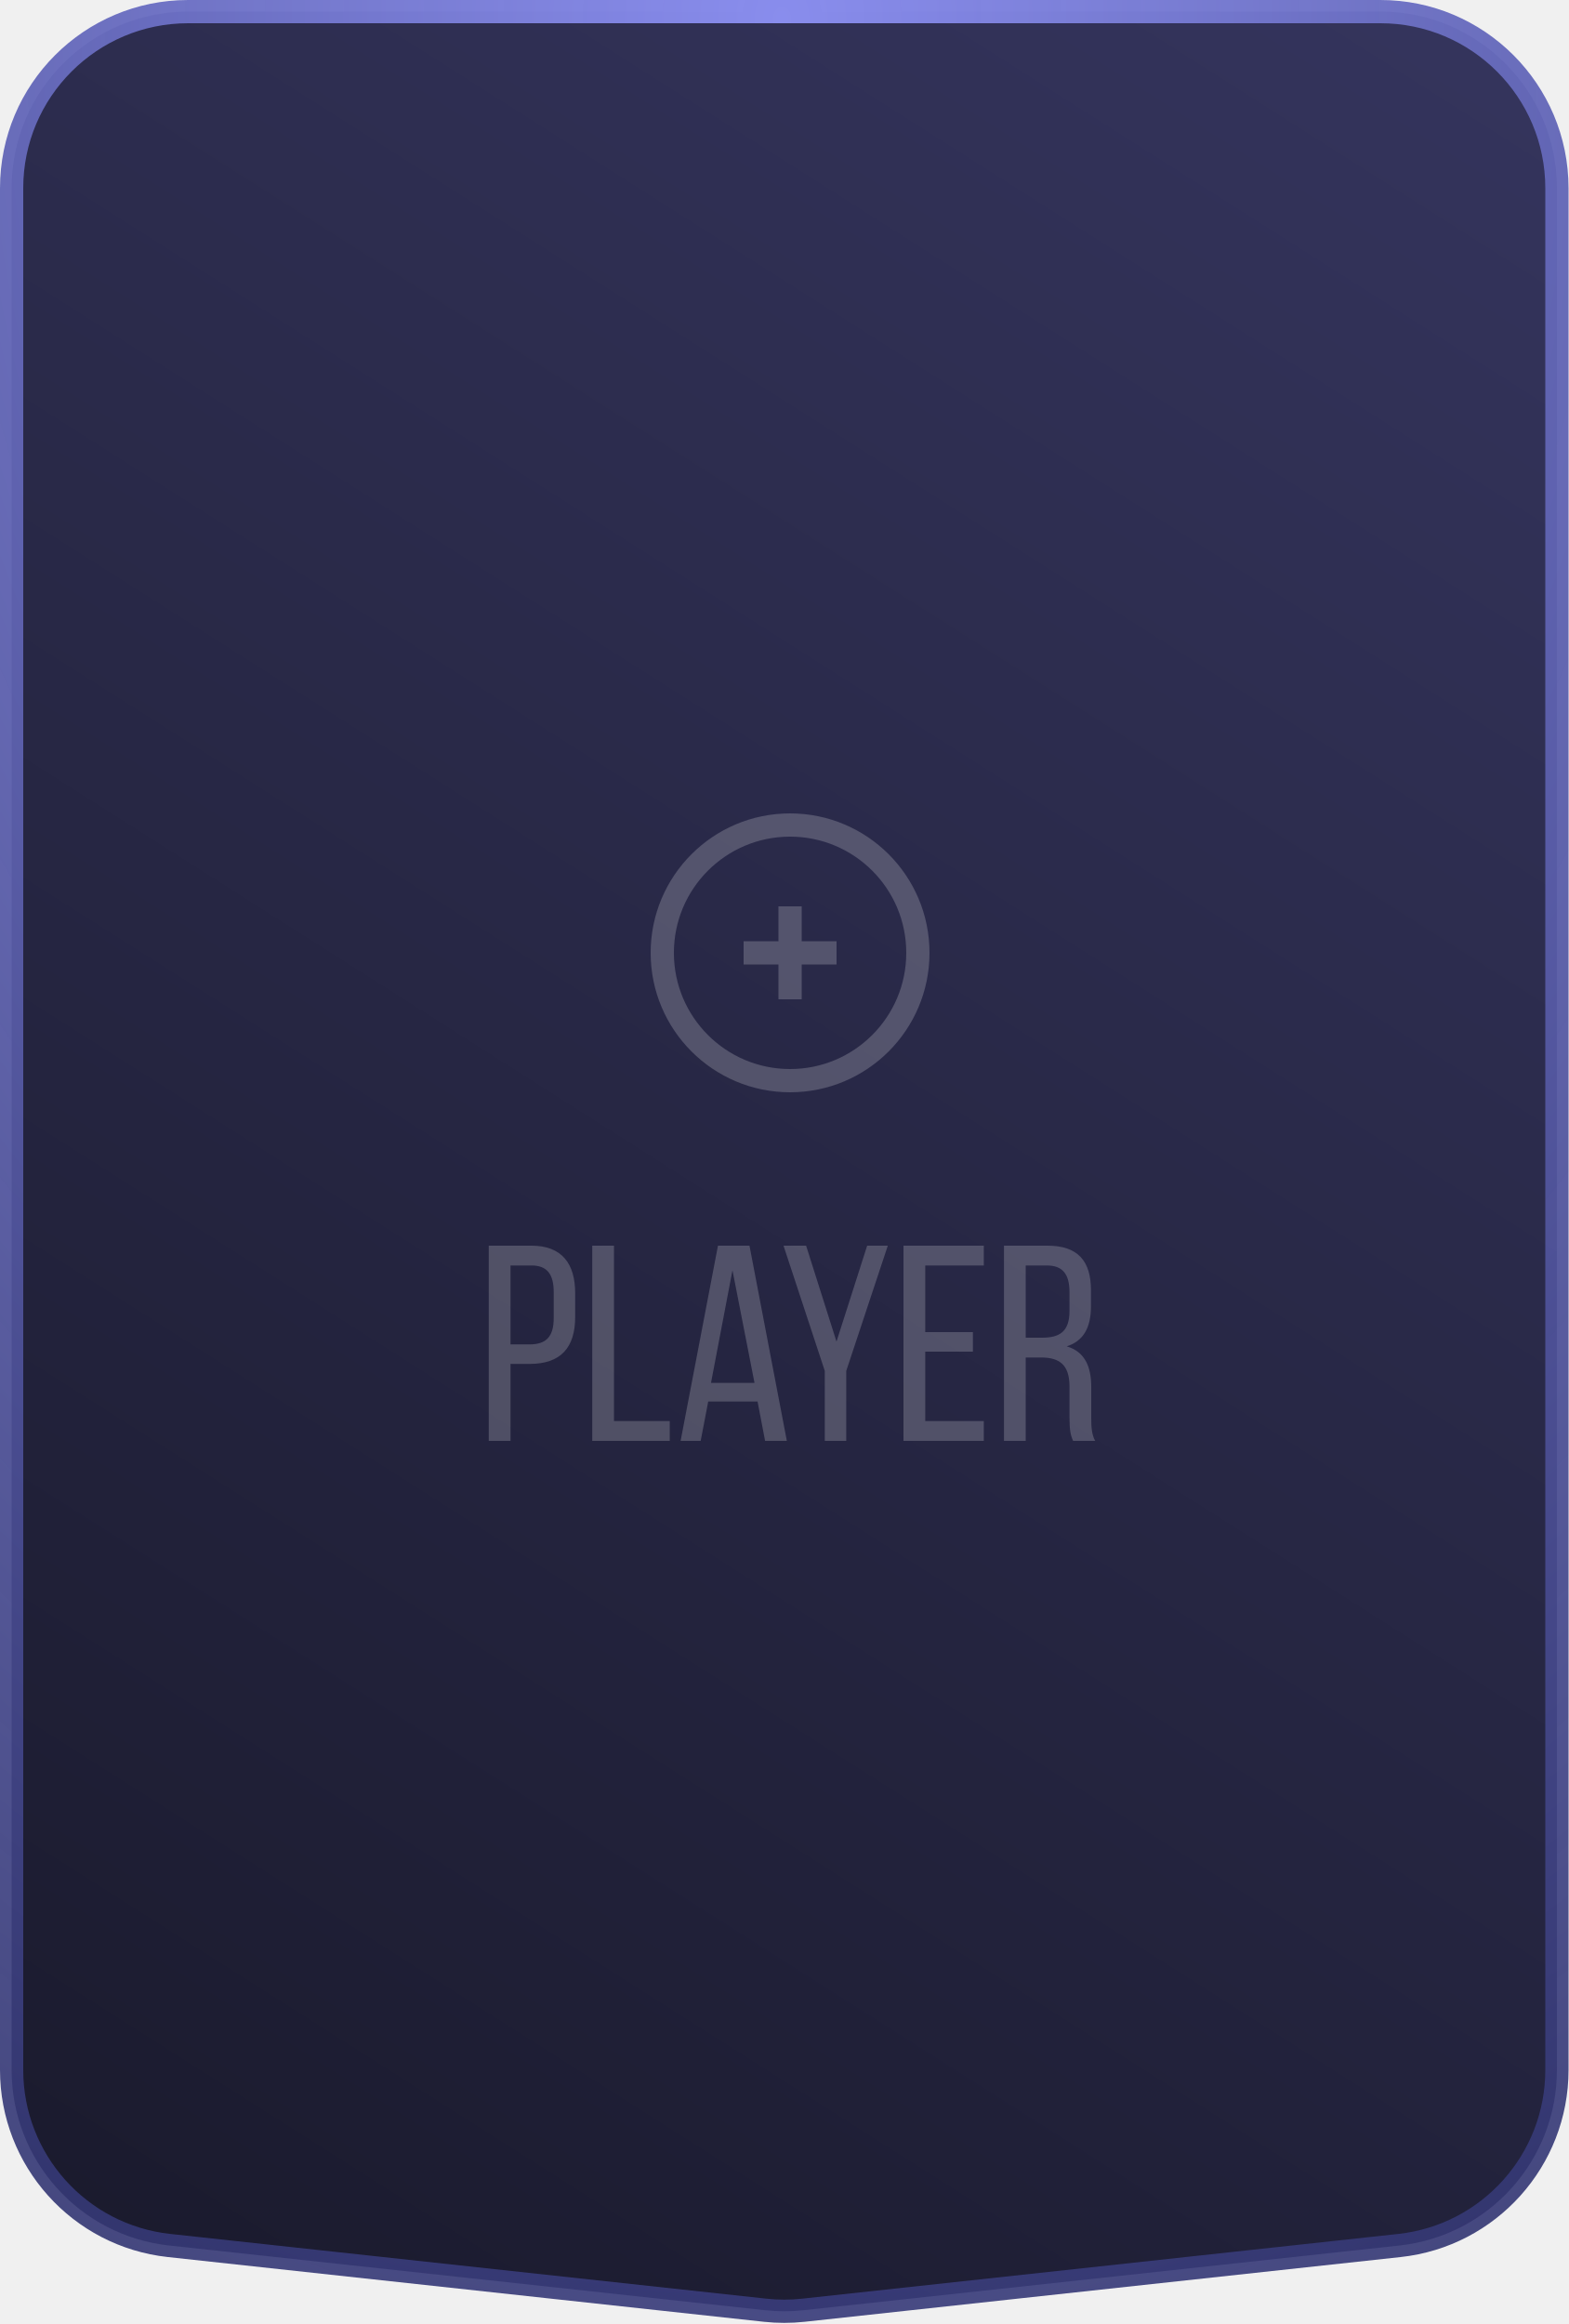
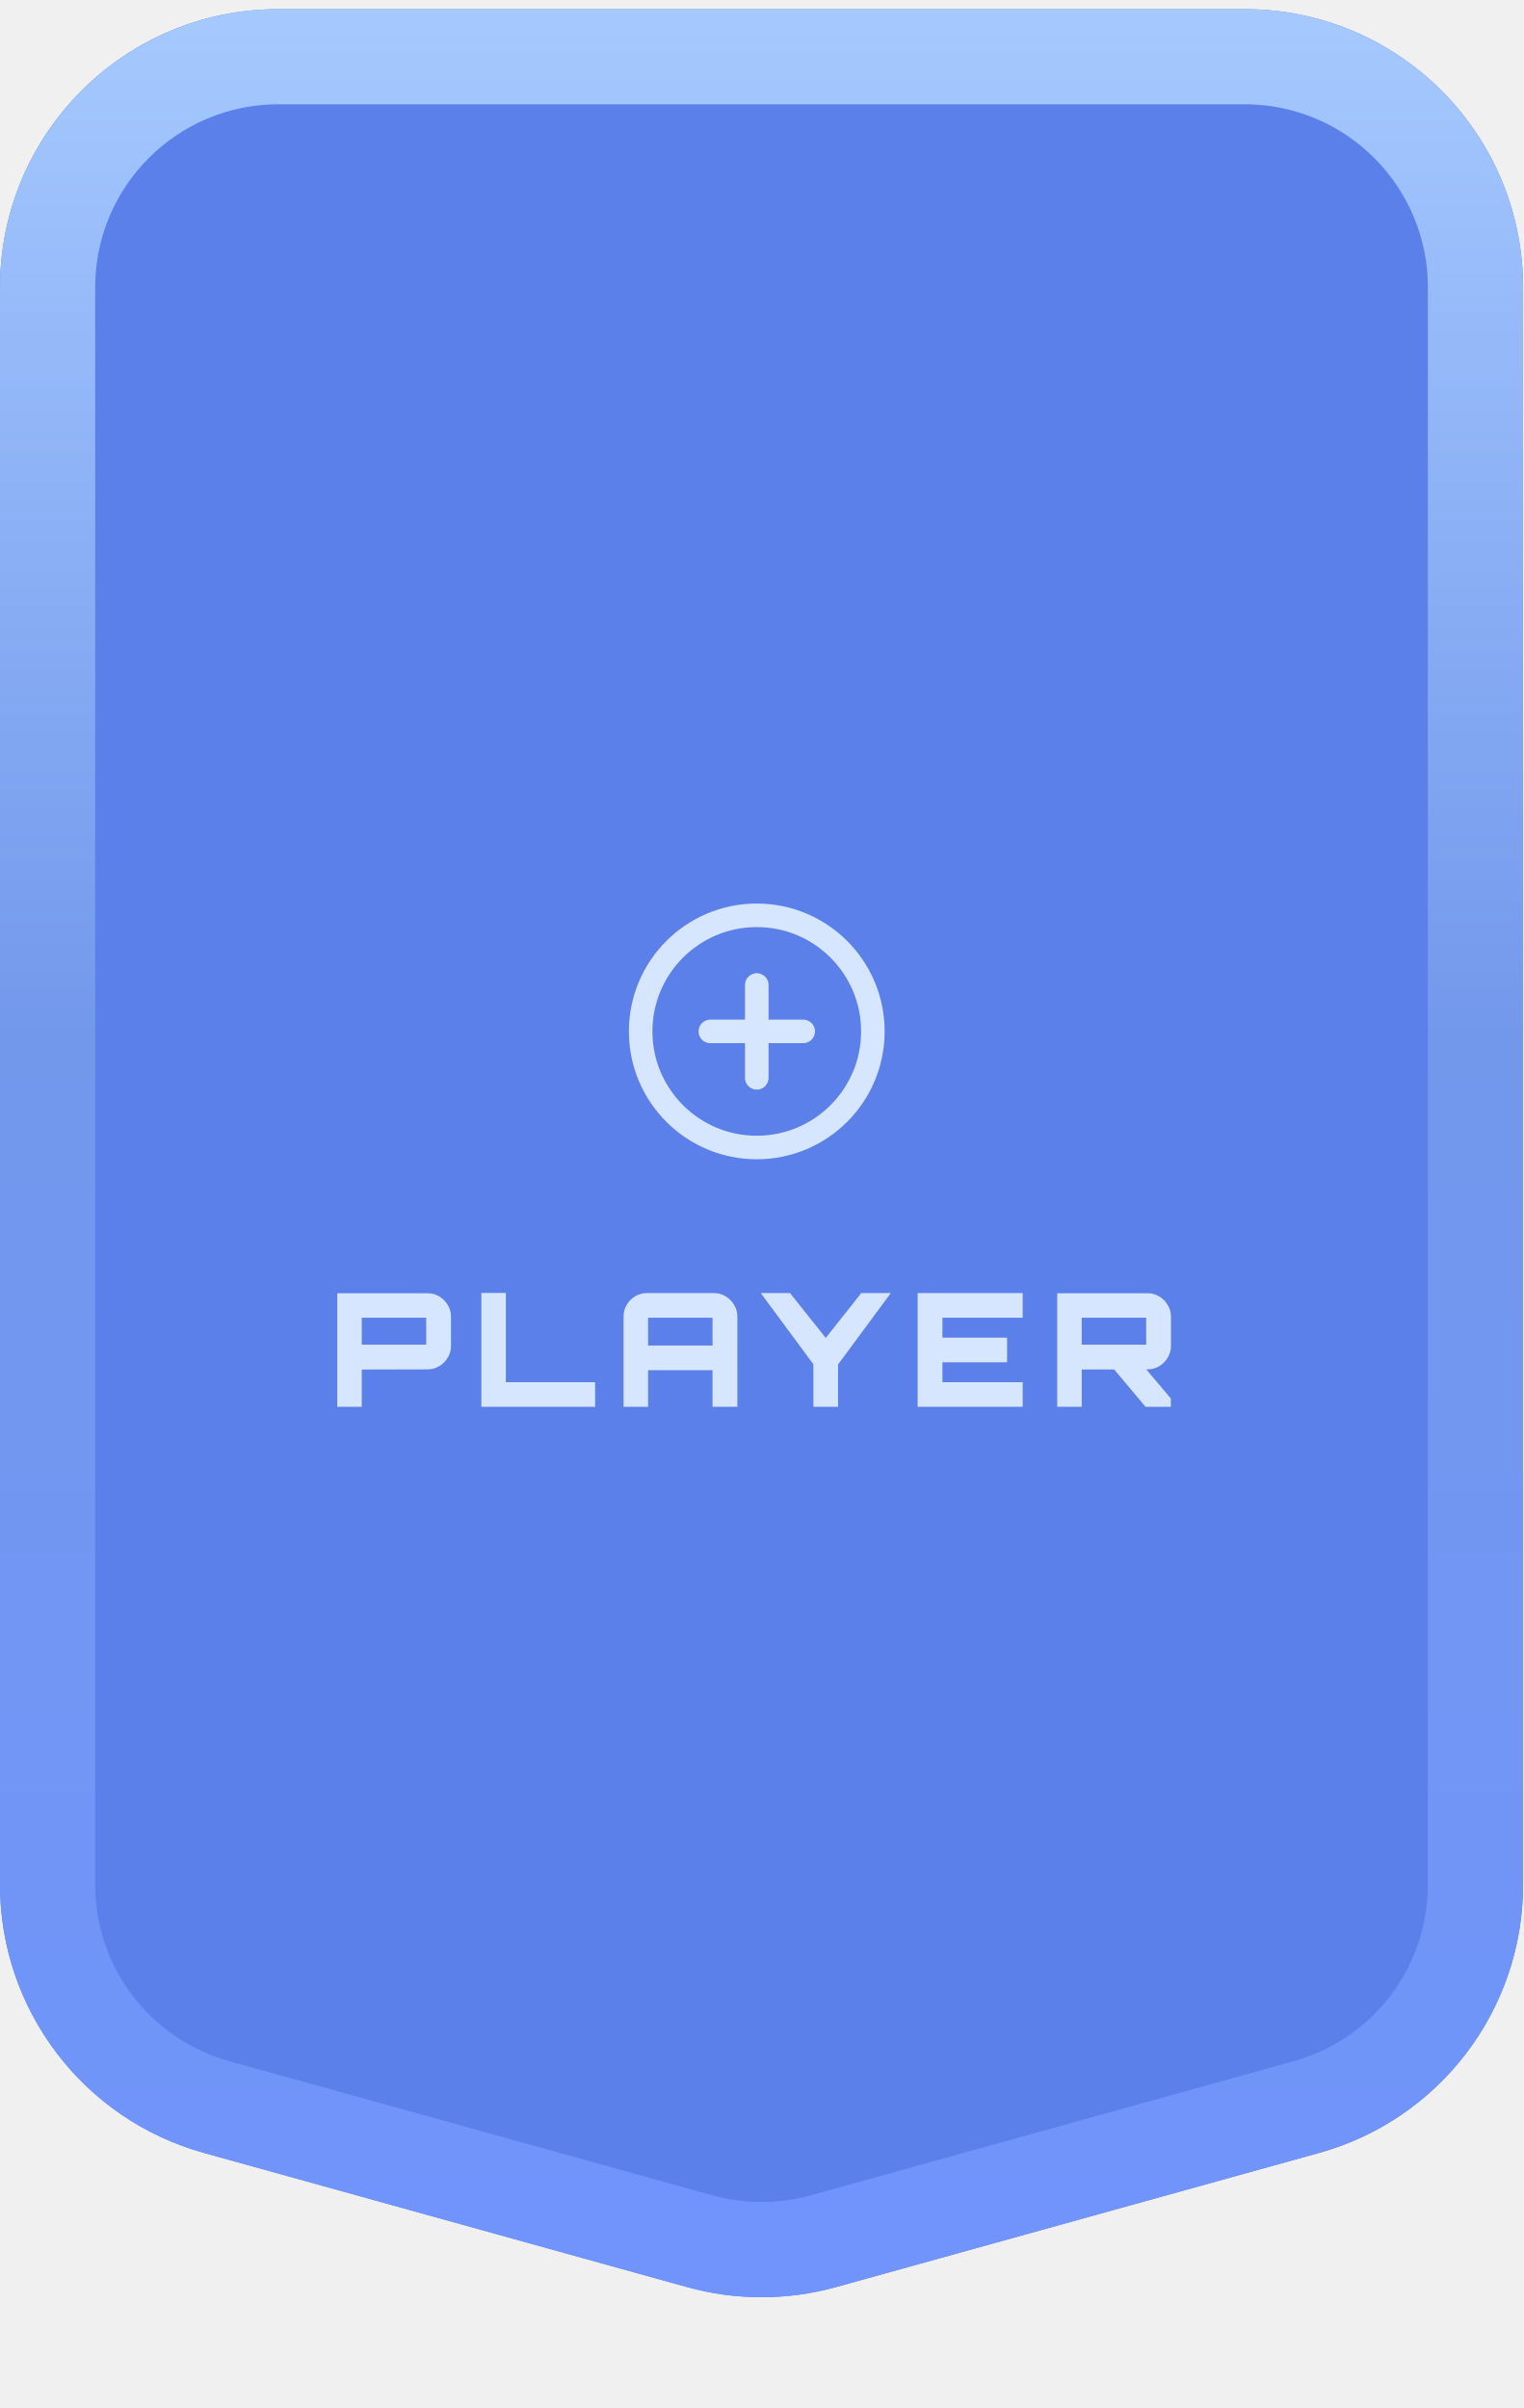
- <svg xmlns="http://www.w3.org/2000/svg" width="135" height="200" viewBox="0 0 135 200" fill="none">
-   <path d="M16.194 1H67.5H118.806C127.197 1 134 7.803 134 16.194L134 178.139C134 185.895 128.158 192.407 120.446 193.244L69.14 198.816C68.05 198.934 66.95 198.934 65.86 198.816L14.554 193.244C6.842 192.407 1 185.895 1 178.139L1 16.194C1 7.803 7.803 1 16.194 1Z" fill="url(#paint0_linear)" stroke="url(#paint1_radial)" stroke-width="2" stroke-miterlimit="5.759" />
-   <g opacity="0.2">
-     <circle cx="68" cy="82" r="11" stroke="white" stroke-width="2" />
-     <path d="M68 78V86" stroke="white" stroke-width="2" stroke-linejoin="round" />
-     <path d="M72 82L64 82" stroke="white" stroke-width="2" stroke-linejoin="round" />
-     <path d="M42.066 107.2V124H43.938V117.376H45.593C48.258 117.376 49.505 115.984 49.505 113.32V111.304C49.505 108.76 48.377 107.2 45.737 107.2H42.066ZM43.938 115.696V108.904H45.737C47.105 108.904 47.657 109.672 47.657 111.208V113.44C47.657 115.048 46.986 115.696 45.593 115.696H43.938ZM57.644 124V122.296H52.844V107.2H50.972V124H57.644ZM65.202 120.616L65.85 124H67.722L64.506 107.2H61.794L58.578 124H60.306L60.954 120.616H65.202ZM63.042 109.312L64.938 119.008H61.194L63.042 109.312ZM70.987 124H72.835V117.976L76.411 107.2H74.635L71.995 115.456L69.379 107.2H67.435L70.987 117.976V124ZM79.633 114.64V108.904H84.673V107.2H77.761V124H84.673V122.296H79.633V116.32H83.737V114.64H79.633ZM86.409 107.2V124H88.281V116.824H89.601C91.161 116.824 92.049 117.424 92.049 119.32V121.96C92.049 123.088 92.145 123.52 92.361 124H94.257C93.945 123.424 93.921 122.728 93.921 121.984V119.368C93.921 117.568 93.345 116.32 91.809 115.864C93.249 115.408 93.897 114.256 93.897 112.408V111.04C93.897 108.544 92.793 107.2 90.153 107.2H86.409ZM88.281 115.12V108.904H90.105C91.497 108.904 92.049 109.696 92.049 111.208V112.816C92.049 114.64 91.161 115.12 89.673 115.12H88.281Z" fill="white" />
+ <svg xmlns="http://www.w3.org/2000/svg" width="160" height="253" viewBox="0 0 160 253" fill="none">
+   <g filter="url(#filter0_d_1192_61241)">
+     <path d="M80 0.961H29.24C13.091 0.961 2.15512e-05 14.052 1.98634e-05 30.201L2.32293e-06 198.024C0 211.159 8.759 222.682 21.415 226.197L72.175 240.296C77.295 241.718 82.705 241.718 87.825 240.296L138.585 226.197C151.241 222.682 160 211.159 160 198.024L160 30.201C160 14.052 146.909 0.961 130.76 0.961H80Z" fill="#5C80EA" />
+     <path d="M29.24 5.961H80H130.76C144.148 5.961 155 16.814 155 30.201L155 198.024C155 208.913 147.739 218.465 137.247 221.38L86.487 235.478C82.243 236.657 77.757 236.657 73.513 235.478L22.753 221.38C12.261 218.465 5 208.913 5 198.024L5 30.201C5 16.814 15.852 5.961 29.24 5.961Z" stroke="url(#paint0_linear_1192_61241)" stroke-width="10" />
  </g>
+   <path d="M79.499 120.563C86.235 120.563 91.696 115.103 91.696 108.366C91.696 101.63 86.235 96.169 79.499 96.169C72.763 96.169 67.302 101.63 67.302 108.366C67.302 115.103 72.763 120.563 79.499 120.563Z" stroke="#D6E6FF" stroke-width="2.473" stroke-linecap="round" stroke-linejoin="round" />
+   <path d="M79.5 103.488V113.245" stroke="#D6E6FF" stroke-width="2.473" stroke-linecap="round" stroke-linejoin="round" />
+   <path d="M74.62 108.365H84.378" stroke="#D6E6FF" stroke-width="2.473" stroke-linecap="round" stroke-linejoin="round" />
+   <path d="M35.429 147.808V135.875H44.906C45.36 135.875 45.77 135.985 46.135 136.207C46.511 136.428 46.81 136.727 47.031 137.103C47.263 137.479 47.379 137.888 47.379 138.331V141.418C47.379 141.861 47.263 142.27 47.031 142.646C46.81 143.023 46.511 143.321 46.135 143.543C45.77 143.764 45.36 143.875 44.906 143.875L38.002 143.891V147.808H35.429ZM38.002 141.285H44.774V138.447H38.002V141.285ZM50.566 147.808V135.841H53.139V145.219H62.516V147.808H50.566ZM65.509 147.808V138.314C65.509 137.861 65.619 137.451 65.841 137.086C66.062 136.71 66.361 136.411 66.737 136.19C67.113 135.969 67.523 135.858 67.965 135.858H74.986C75.439 135.858 75.849 135.969 76.214 136.19C76.59 136.411 76.889 136.71 77.11 137.086C77.343 137.451 77.459 137.861 77.459 138.314V147.808H74.853V143.957H68.081V147.808H65.509ZM68.081 141.368H74.853V138.447H68.081V141.368ZM85.449 147.808V143.343L79.922 135.858H82.993L86.744 140.572L90.478 135.858H93.582L88.038 143.36V147.808H85.449ZM96.398 147.808V135.858H107.435V138.447H99.004V140.538H105.792V143.128H99.004V145.219H107.435V147.808H96.398ZM120.341 147.808L116.872 143.675H120.242L122.997 146.928V147.808H120.341ZM111.063 147.808V135.875H120.54C120.994 135.875 121.403 135.985 121.769 136.207C122.145 136.428 122.444 136.727 122.665 137.103C122.897 137.479 123.013 137.888 123.013 138.331V141.418C123.013 141.861 122.897 142.27 122.665 142.646C122.444 143.023 122.145 143.321 121.769 143.543C121.403 143.764 120.994 143.875 120.54 143.875L113.636 143.891V147.808H111.063ZM113.636 141.285H120.408V138.447H113.636V141.285Z" fill="#D6E6FF" />
  <defs>
-     <linearGradient id="paint0_linear" x1="135.164" y1="7.317e-06" x2="-0.442" y2="213.393" gradientUnits="userSpaceOnUse">
-       <stop stop-color="#35355E" />
-       <stop offset="1" stop-color="#181829" />
+     <filter id="filter0_d_1192_61241" x="-44" y="-21.039" width="248" height="328.401" filterUnits="userSpaceOnUse" color-interpolation-filters="sRGB">
+       <feFlood flood-opacity="0" result="BackgroundImageFix" />
+       <feColorMatrix in="SourceAlpha" type="matrix" values="0 0 0 0 0 0 0 0 0 0 0 0 0 0 0 0 0 0 127 0" result="hardAlpha" />
+       <feOffset dy="22" />
+       <feGaussianBlur stdDeviation="22" />
+       <feComposite in2="hardAlpha" operator="out" />
+       <feColorMatrix type="matrix" values="0 0 0 0 0 0 0 0 0 0 0 0 0 0 0 0 0 0 0 0" />
+       <feBlend mode="normal" in="SourceGraphic" result="shape" />
+     </filter>
+     <linearGradient id="paint0_linear_1192_61241" x1="80" y1="-3.925" x2="80" y2="267.075" gradientUnits="userSpaceOnUse">
+       <stop stop-color="#A8CBFF" />
+       <stop offset="0.417" stop-color="#7298EC" />
+       <stop offset="1" stop-color="#6F93FF" />
    </linearGradient>
-     <radialGradient id="paint1_radial" cx="0" cy="0" r="1" gradientUnits="userSpaceOnUse" gradientTransform="translate(67.5) rotate(90.1105) scale(242.311 174.985)">
-       <stop stop-color="#898DED" />
-       <stop offset="1" stop-color="#282B62" stop-opacity="0.9" />
-     </radialGradient>
  </defs>
</svg>
